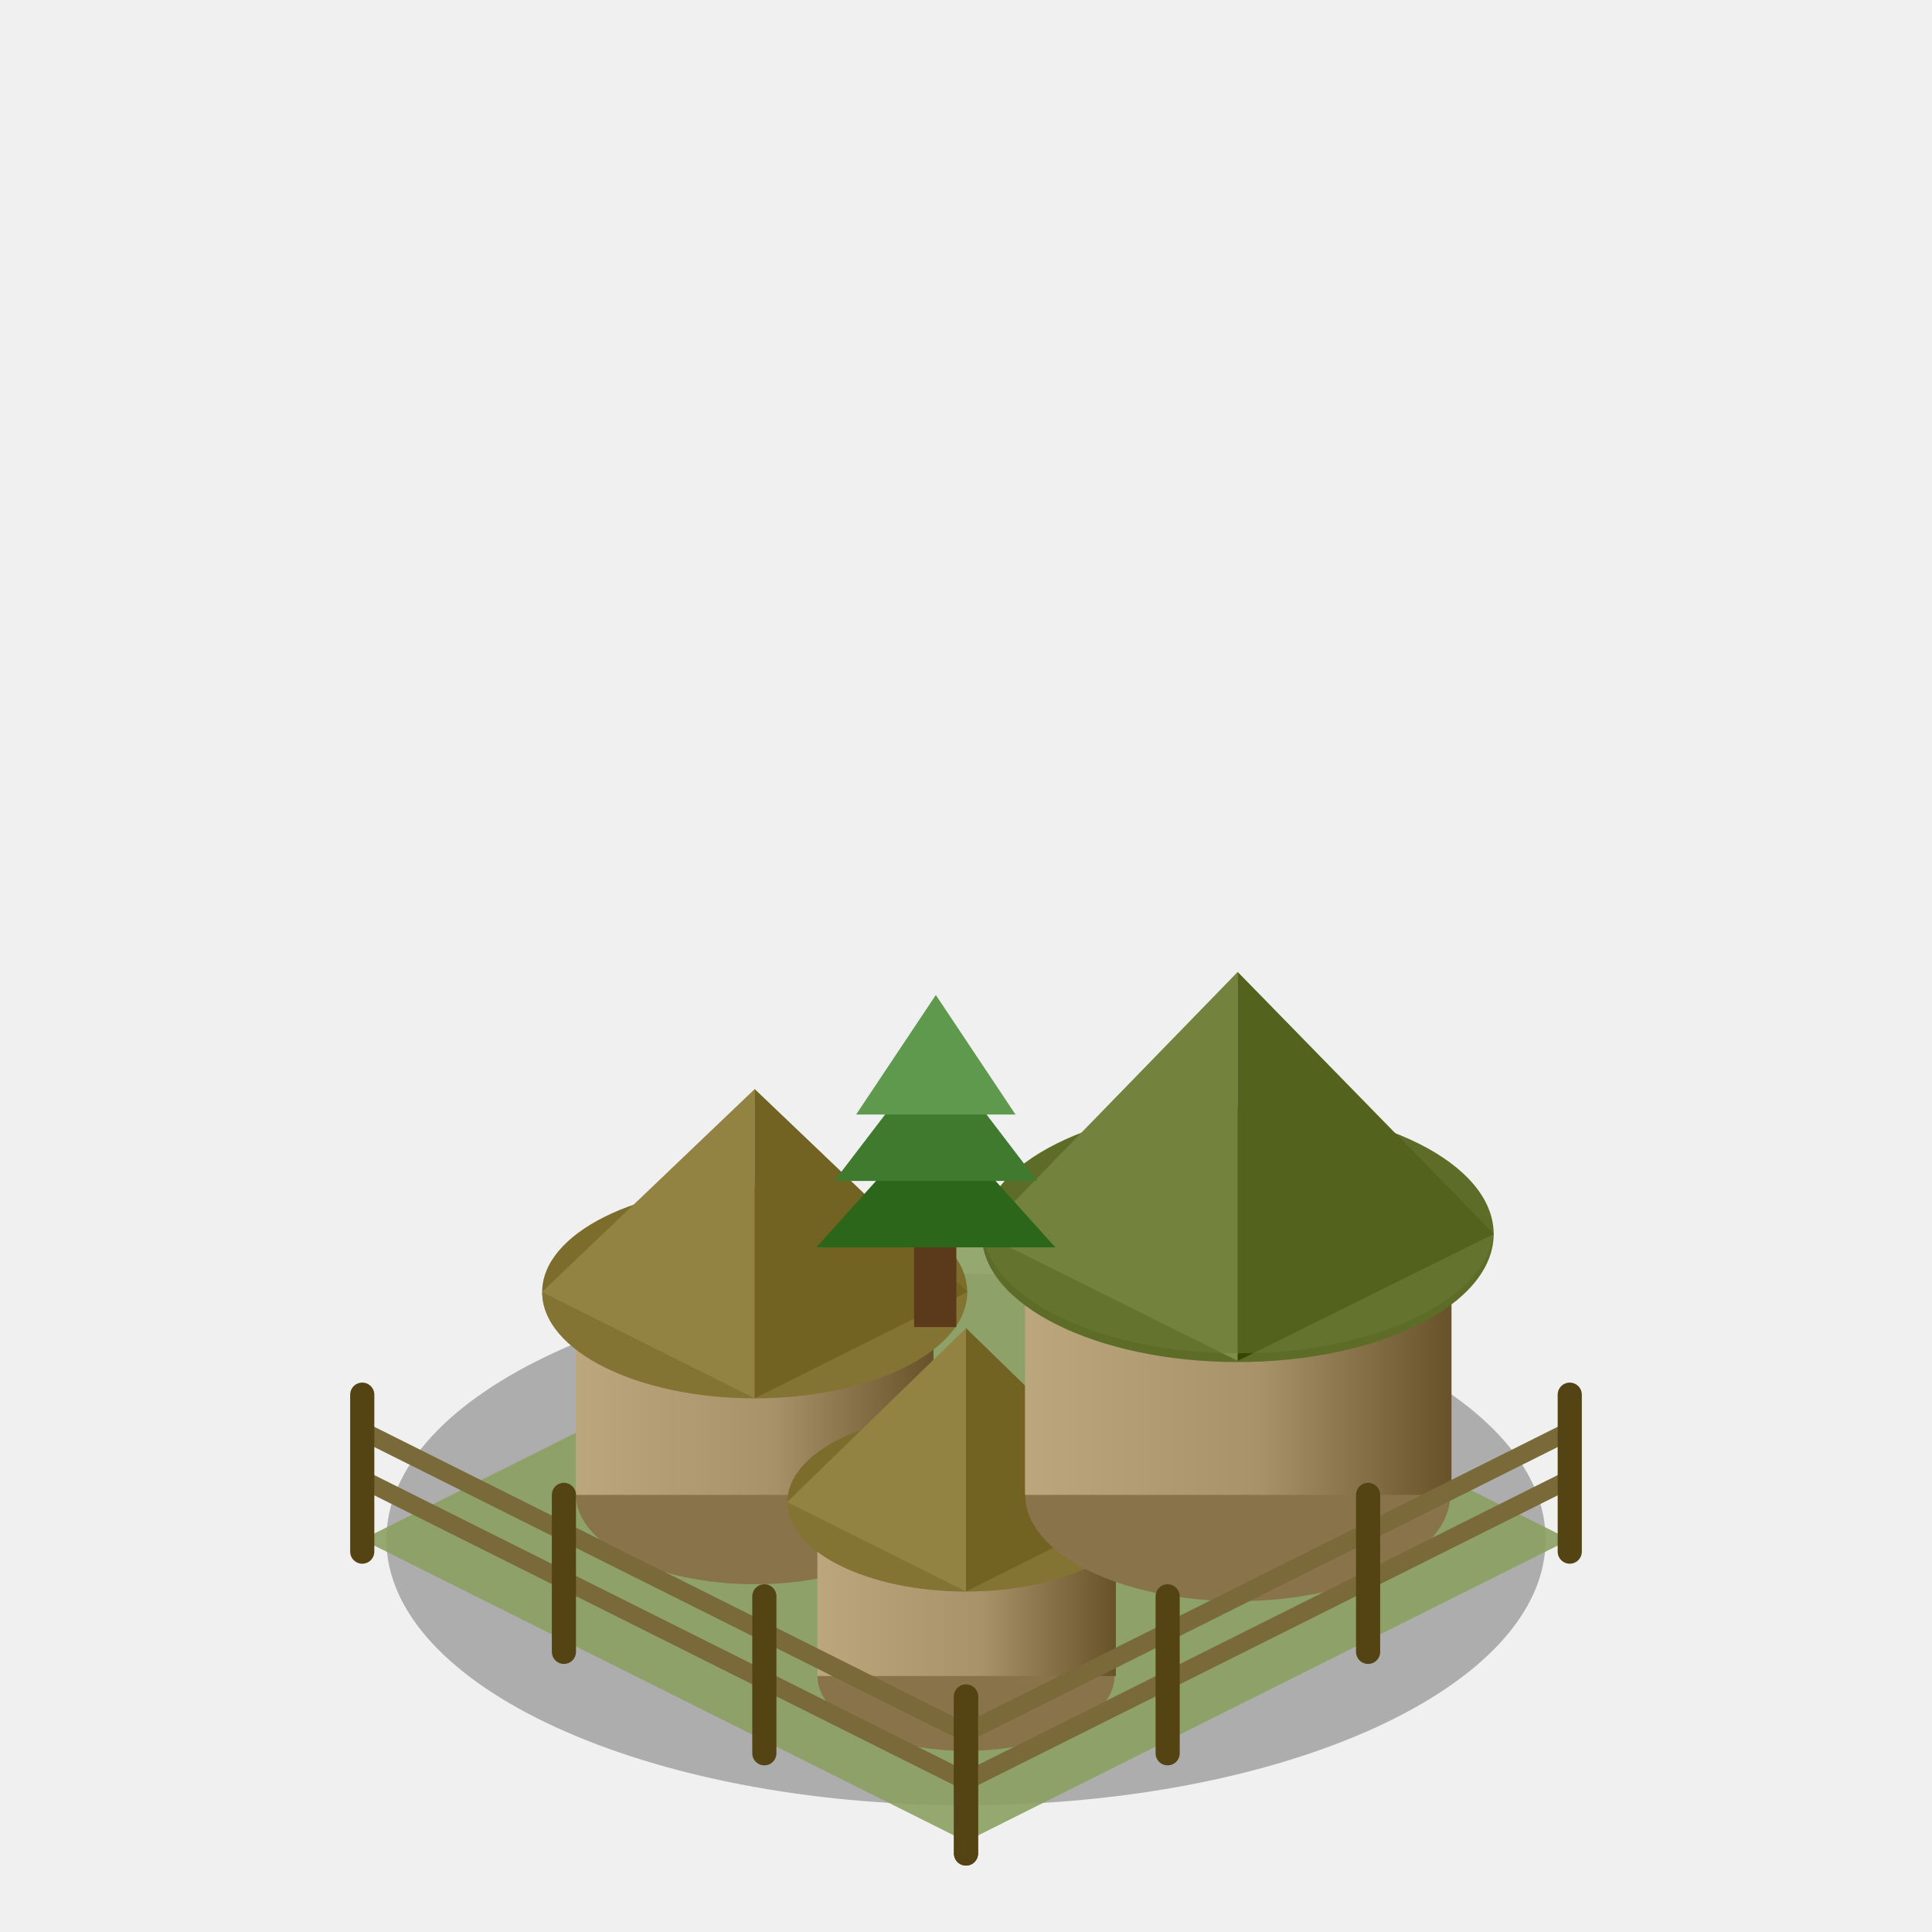
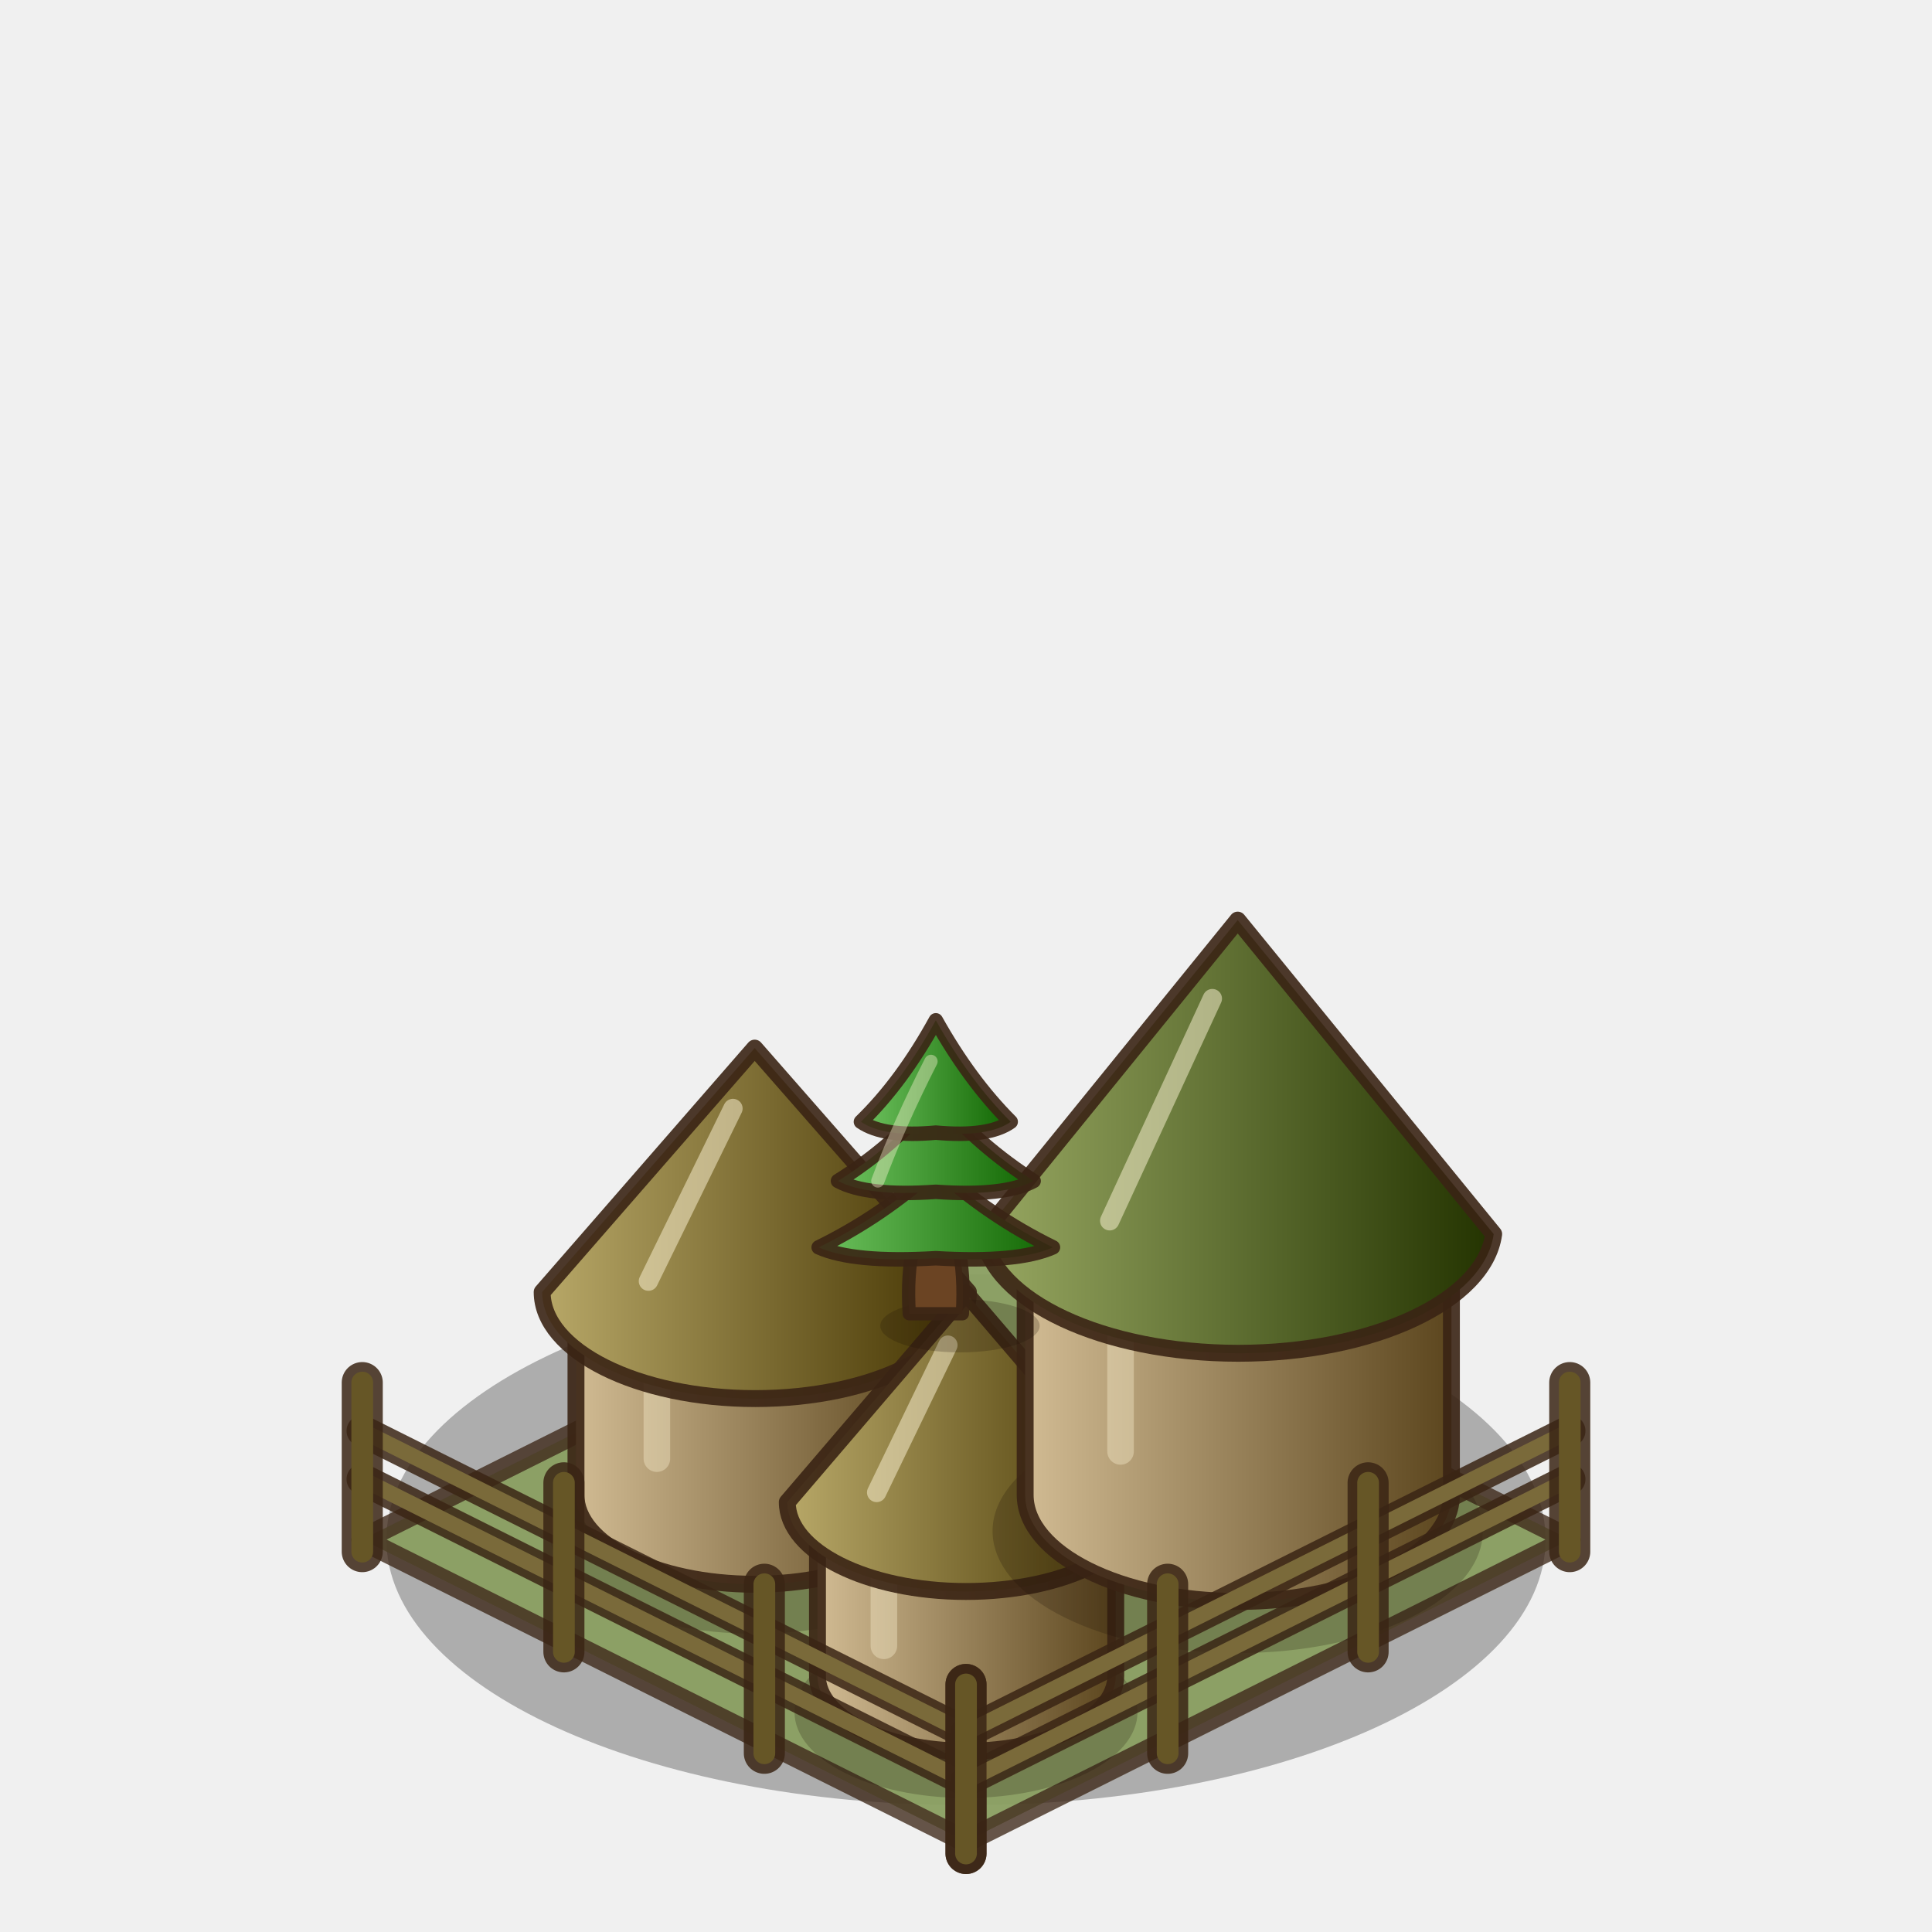
<svg xmlns="http://www.w3.org/2000/svg" viewBox="0 0 256 256" width="256" height="256">
  <defs>
    <pattern id="gtex" width="6" height="6" patternUnits="userSpaceOnUse">
      <circle cx="1.5" cy="1.5" r="0.8" fill="#000" opacity="0.18" />
      <circle cx="4.5" cy="4" r="0.6" fill="#fff" opacity="0.18" />
    </pattern>
    <pattern id="stripes" width="8" height="8" patternUnits="userSpaceOnUse" patternTransform="rotate(45)">
      <rect width="4" height="8" fill="#fff" opacity="0.35" />
    </pattern>
+     <pattern id="stonetex" width="12" height="7" patternUnits="userSpaceOnUse">
+       <path d="M0,3.5 h12 M6,0 v3.5 M0,3.5 v3.5 M12,3.5 v3.5" stroke="#000" stroke-width="0.9" fill="none" opacity="0.16" />
+     </pattern>
+     <pattern id="planktex" width="12" height="5" patternUnits="userSpaceOnUse">
+       <path d="M0,2.5 h12" stroke="#000" stroke-width="0.9" opacity="0.18" />
+       <path d="M0,4.6 h12" stroke="#fff" stroke-width="0.6" opacity="0.12" />
+     </pattern>
+   </defs>
+   <defs>
+     <linearGradient id="g0" x1="0" y1="0" x2="1" y2="0">
+       <stop offset="0" stop-color="#d1bb93" />
+       <stop offset="1" stop-color="#5c461e" />
+     </linearGradient>
+     <linearGradient id="g1" x1="0" y1="0" x2="1" y2="0">
+       <stop offset="0" stop-color="#b8a868" />
+       <stop offset="1" stop-color="#433300" />
+     </linearGradient>
+     <linearGradient id="g2" x1="0" y1="0" x2="1" y2="0">
+       <stop offset="0" stop-color="#98a862" />
+       <stop offset="1" stop-color="#233300" />
+     </linearGradient>
+     <linearGradient id="g3" x1="0" y1="0" x2="1" y2="0">
+       <stop offset="0" stop-color="#6dc25e" />
+       <stop offset="1" stop-color="#116602" />
+     </linearGradient>
  </defs>
  <g transform="translate(-32,92) scale(1.6)">
    <ellipse cx="100" cy="70" rx="48" ry="22" fill="#000" opacity="0.28" />
-     <polygon points="100,45 150,70 100,95 50,70" fill="#8aa062" opacity="0.9" />
-     <defs>
-       <linearGradient id="cyl83667" x1="0" x2="1">
-         <stop offset="0" stop-color="#bca67e" />
-         <stop offset="0.55" stop-color="#a8926a" />
-         <stop offset="1" stop-color="#68522a" />
-       </linearGradient>
-     </defs>
-     <rect x="67.7" y="49.5" width="29.6" height="16.8" fill="url(#cyl83667)" />
-     <ellipse cx="82.5" cy="66.3" rx="14.8" ry="7.4" fill="#89734b" />
-     <rect x="67.7" y="49.5" width="29.6" height="16.8" fill="url(#cyl83667)" />
-     <ellipse cx="82.5" cy="49.5" rx="14.8" ry="7.4" fill="#e0caa2" />
-     <ellipse cx="82.5" cy="49.5" rx="17.6" ry="8.8" fill="#7d6d2d" />
-     <polygon points="64.9,49.5 82.5,32.7 82.5,58.3" fill="#9e8e4e" />
-     <polygon points="100.1,49.5 82.5,32.7 82.5,58.3" fill="#574707" />
-     <path d="M64.9,49.5 A17.6,8.8 0 0 0 100.1,49.5 L82.5,32.7 Z" fill="#8a7a3a" opacity="0.55" />
-     <defs>
-       <linearGradient id="cyl100816" x1="0" x2="1">
-         <stop offset="0" stop-color="#bca67e" />
-         <stop offset="0.55" stop-color="#a8926a" />
-         <stop offset="1" stop-color="#68522a" />
-       </linearGradient>
-     </defs>
-     <rect x="87.7" y="66.9" width="24.7" height="14.4" fill="url(#cyl100816)" />
-     <ellipse cx="100" cy="81.3" rx="12.3" ry="6.2" fill="#89734b" />
-     <rect x="87.7" y="66.9" width="24.7" height="14.4" fill="url(#cyl100816)" />
-     <ellipse cx="100" cy="66.9" rx="12.3" ry="6.2" fill="#e0caa2" />
-     <ellipse cx="100" cy="66.9" rx="14.8" ry="7.4" fill="#7d6d2d" />
-     <polygon points="85.2,66.9 100,52.5 100,74.3" fill="#9e8e4e" />
-     <polygon points="114.8,66.9 100,52.5 100,74.3" fill="#574707" />
-     <path d="M85.2,66.9 A14.8,7.4 0 0 0 114.8,66.9 L100,52.5 Z" fill="#8a7a3a" opacity="0.55" />
-     <defs>
-       <linearGradient id="cyl123669" x1="0" x2="1">
-         <stop offset="0" stop-color="#bca67e" />
-         <stop offset="0.55" stop-color="#a8926a" />
-         <stop offset="1" stop-color="#68522a" />
-       </linearGradient>
-     </defs>
-     <rect x="104.9" y="44.7" width="35.3" height="21.6" fill="url(#cyl123669)" />
-     <ellipse cx="122.5" cy="66.3" rx="17.6" ry="8.8" fill="#89734b" />
-     <rect x="104.9" y="44.7" width="35.3" height="21.6" fill="url(#cyl123669)" />
-     <ellipse cx="122.5" cy="44.7" rx="17.6" ry="8.8" fill="#e0caa2" />
-     <ellipse cx="122.5" cy="44.7" rx="21.2" ry="10.6" fill="#5d6d27" />
-     <polygon points="101.4,44.7 122.5,23 122.5,55.2" fill="#7e8e48" />
-     <polygon points="143.7,44.7 122.5,23 122.5,55.2" fill="#374701" />
-     <path d="M101.4,44.7 A21.2,10.6 0 0 0 143.7,44.7 L122.5,23 Z" fill="#6a7a34" opacity="0.55" />
-     <line x1="50" y1="65" x2="100" y2="90" stroke="#7a6a3a" stroke-width="1.5" stroke-linecap="round" />
-     <line x1="50" y1="61" x2="100" y2="86" stroke="#7a6a3a" stroke-width="1.5" stroke-linecap="round" />
-     <line x1="50" y1="71" x2="50" y2="58" stroke="#544414" stroke-width="2" stroke-linecap="round" />
-     <line x1="66.7" y1="79.3" x2="66.7" y2="66.3" stroke="#544414" stroke-width="2" stroke-linecap="round" />
-     <line x1="83.3" y1="87.7" x2="83.3" y2="74.7" stroke="#544414" stroke-width="2" stroke-linecap="round" />
-     <line x1="100" y1="96" x2="100" y2="83" stroke="#544414" stroke-width="2" stroke-linecap="round" />
-     <line x1="100" y1="90" x2="150" y2="65" stroke="#7a6a3a" stroke-width="1.5" stroke-linecap="round" />
-     <line x1="100" y1="86" x2="150" y2="61" stroke="#7a6a3a" stroke-width="1.5" stroke-linecap="round" />
-     <line x1="100" y1="96" x2="100" y2="83" stroke="#544414" stroke-width="2" stroke-linecap="round" />
-     <line x1="116.7" y1="87.7" x2="116.7" y2="74.7" stroke="#544414" stroke-width="2" stroke-linecap="round" />
-     <line x1="133.3" y1="79.3" x2="133.3" y2="66.3" stroke="#544414" stroke-width="2" stroke-linecap="round" />
-     <line x1="150" y1="71" x2="150" y2="58" stroke="#544414" stroke-width="2" stroke-linecap="round" />
-     <rect x="95.7" y="43.6" width="3.5" height="8.8" fill="#5a3a1a" />
-     <polygon points="87.6,45.8 107.4,45.8 97.5,34.8" fill="#2b661b" />
-     <polygon points="89.1,40.3 105.9,40.3 97.5,29.3" fill="#3f7a2f" />
-     <polygon points="90.9,34.8 104.1,34.8 97.5,24.9" fill="#5e994e" />
+     <polygon points="100,45 150,70 100,95 50,70" fill="#8aa062" opacity="0.95" stroke="#3a2414" stroke-width="1.8" stroke-opacity="0.8" stroke-linejoin="round" stroke-linecap="round" />
+     <ellipse cx="82.5" cy="69.3" rx="17" ry="8.5" fill="#1a0e04" opacity="0.22" />
+     <path d="M67.7,49.5 v16.8 a14.8,7.4 0 0 0 29.6,0 v-16.8 z" fill="url(#g0)" stroke="#3a2414" stroke-width="1.4" stroke-opacity="0.9" stroke-linejoin="round" stroke-linecap="round" />
+     <ellipse cx="82.5" cy="49.5" rx="14.8" ry="7.4" fill="#ead4ac" stroke="#3a2414" stroke-width="1.4" stroke-opacity="0.9" stroke-linejoin="round" stroke-linecap="round" />
+     <line x1="74.4" y1="53.9" x2="74.4" y2="63.3" stroke="#fff6d8" stroke-width="2.2" stroke-linecap="round" opacity="0.35" />
+     <path d="M64.9,49.5 a17.6,8.8 0 0 0 35.3,0 L82.5,29.3 z" fill="url(#g1)" stroke="#3a2414" stroke-width="1.4" stroke-opacity="0.9" stroke-linejoin="round" stroke-linecap="round" />
+     <line x1="73.7" y1="48.6" x2="80.7" y2="34.3" stroke="#fff6d8" stroke-width="1.6" stroke-linecap="round" opacity="0.5" />
+     <ellipse cx="100" cy="84.3" rx="14.2" ry="7.1" fill="#1a0e04" opacity="0.22" />
+     <path d="M87.7,66.9 v14.4 a12.3,6.2 0 0 0 24.7,0 v-14.4 z" fill="url(#g0)" stroke="#3a2414" stroke-width="1.4" stroke-opacity="0.9" stroke-linejoin="round" stroke-linecap="round" />
+     <ellipse cx="100" cy="66.9" rx="12.3" ry="6.2" fill="#ead4ac" stroke="#3a2414" stroke-width="1.4" stroke-opacity="0.9" stroke-linejoin="round" stroke-linecap="round" />
+     <line x1="93.2" y1="70.6" x2="93.2" y2="78.8" stroke="#fff6d8" stroke-width="2.2" stroke-linecap="round" opacity="0.35" />
+     <path d="M85.2,66.9 a14.8,7.4 0 0 0 29.6,0 L100,49.6 z" fill="url(#g1)" stroke="#3a2414" stroke-width="1.4" stroke-opacity="0.9" stroke-linejoin="round" stroke-linecap="round" />
+     <line x1="92.6" y1="66.1" x2="98.5" y2="53.9" stroke="#fff6d8" stroke-width="1.6" stroke-linecap="round" opacity="0.5" />
+     <ellipse cx="122.5" cy="69.3" rx="20.3" ry="10.1" fill="#1a0e04" opacity="0.22" />
+     <path d="M104.9,44.7 v21.6 a17.6,8.8 0 0 0 35.3,0 v-21.6 z" fill="url(#g0)" stroke="#3a2414" stroke-width="1.4" stroke-opacity="0.9" stroke-linejoin="round" stroke-linecap="round" />
+     <ellipse cx="122.5" cy="44.7" rx="17.6" ry="8.8" fill="#ead4ac" stroke="#3a2414" stroke-width="1.4" stroke-opacity="0.9" stroke-linejoin="round" stroke-linecap="round" />
+     <line x1="112.8" y1="49.9" x2="112.8" y2="62.7" stroke="#fff6d8" stroke-width="2.2" stroke-linecap="round" opacity="0.35" />
+     <path d="M101.4,44.7 a21.2,10.6 0 0 0 42.3,0 L122.5,18.7 z" fill="url(#g2)" stroke="#3a2414" stroke-width="1.4" stroke-opacity="0.9" stroke-linejoin="round" stroke-linecap="round" />
+     <line x1="111.9" y1="43.6" x2="120.4" y2="25.2" stroke="#fff6d8" stroke-width="1.6" stroke-linecap="round" opacity="0.5" />
+     <line x1="50" y1="65" x2="100" y2="90" stroke="#3a2414" stroke-width="2.6" stroke-linecap="round" opacity="0.85" />
+     <line x1="50" y1="65" x2="100" y2="90" stroke="#7a6a3a" stroke-width="1.3" stroke-linecap="round" />
+     <line x1="50" y1="61" x2="100" y2="86" stroke="#3a2414" stroke-width="2.6" stroke-linecap="round" opacity="0.85" />
+     <line x1="50" y1="61" x2="100" y2="86" stroke="#7a6a3a" stroke-width="1.3" stroke-linecap="round" />
+     <line x1="50" y1="71" x2="50" y2="57" stroke="#3a2414" stroke-width="3.4" stroke-linecap="round" opacity="0.85" />
+     <line x1="50" y1="71" x2="50" y2="57" stroke="#665626" stroke-width="1.8" stroke-linecap="round" />
+     <line x1="66.7" y1="79.3" x2="66.7" y2="65.3" stroke="#3a2414" stroke-width="3.4" stroke-linecap="round" opacity="0.85" />
+     <line x1="66.7" y1="79.3" x2="66.7" y2="65.3" stroke="#665626" stroke-width="1.8" stroke-linecap="round" />
+     <line x1="83.3" y1="87.7" x2="83.3" y2="73.7" stroke="#3a2414" stroke-width="3.4" stroke-linecap="round" opacity="0.85" />
+     <line x1="83.3" y1="87.7" x2="83.3" y2="73.7" stroke="#665626" stroke-width="1.8" stroke-linecap="round" />
+     <line x1="100" y1="96" x2="100" y2="82" stroke="#3a2414" stroke-width="3.4" stroke-linecap="round" opacity="0.85" />
+     <line x1="100" y1="96" x2="100" y2="82" stroke="#665626" stroke-width="1.8" stroke-linecap="round" />
+     <line x1="100" y1="90" x2="150" y2="65" stroke="#3a2414" stroke-width="2.6" stroke-linecap="round" opacity="0.85" />
+     <line x1="100" y1="90" x2="150" y2="65" stroke="#7a6a3a" stroke-width="1.3" stroke-linecap="round" />
+     <line x1="100" y1="86" x2="150" y2="61" stroke="#3a2414" stroke-width="2.6" stroke-linecap="round" opacity="0.85" />
+     <line x1="100" y1="86" x2="150" y2="61" stroke="#7a6a3a" stroke-width="1.3" stroke-linecap="round" />
+     <line x1="100" y1="96" x2="100" y2="82" stroke="#3a2414" stroke-width="3.4" stroke-linecap="round" opacity="0.85" />
+     <line x1="100" y1="96" x2="100" y2="82" stroke="#665626" stroke-width="1.8" stroke-linecap="round" />
+     <line x1="116.7" y1="87.7" x2="116.7" y2="73.7" stroke="#3a2414" stroke-width="3.4" stroke-linecap="round" opacity="0.85" />
+     <line x1="116.7" y1="87.7" x2="116.7" y2="73.7" stroke="#665626" stroke-width="1.8" stroke-linecap="round" />
+     <line x1="133.3" y1="79.3" x2="133.3" y2="65.3" stroke="#3a2414" stroke-width="3.4" stroke-linecap="round" opacity="0.85" />
+     <line x1="133.3" y1="79.3" x2="133.3" y2="65.3" stroke="#665626" stroke-width="1.8" stroke-linecap="round" />
+     <line x1="150" y1="71" x2="150" y2="57" stroke="#3a2414" stroke-width="3.4" stroke-linecap="round" opacity="0.85" />
+     <line x1="150" y1="71" x2="150" y2="57" stroke="#665626" stroke-width="1.8" stroke-linecap="round" />
+     <ellipse cx="99.5" cy="52.3" rx="6.6" ry="2.2" fill="#1a0e04" opacity="0.22" />
+     <path d="M95.3,51.3 q-0.4,-6.6 2.2,-9.2 q2.6,2.6 2.2,9.2 z" fill="#6b4423" stroke="#3a2414" stroke-width="1.1" stroke-opacity="0.9" stroke-linejoin="round" stroke-linecap="round" />
+     <path d="M87.8,45.8 q5.3,-2.6 9.7,-6.6 q4.4,4 9.7,6.6 q-2.9,1.3 -9.7,0.9 q-6.8,0.4 -9.7,-0.9 z" fill="url(#g3)" stroke="#3a2414" stroke-width="1.2" stroke-opacity="0.9" stroke-linejoin="round" stroke-linecap="round" />
+     <path d="M89.4,40.3 q4.5,-2.8 8.1,-7 q3.7,4.2 8.1,7 q-2.4,1.3 -8.1,0.9 q-5.7,0.4 -8.1,-0.9 z" fill="url(#g3)" stroke="#3a2414" stroke-width="1.2" stroke-opacity="0.9" stroke-linejoin="round" stroke-linecap="round" />
+     <path d="M91.3,35.4 q3.4,-3.3 6.2,-8.4 q2.8,5 6.2,8.4 q-1.8,1.3 -6.2,0.9 q-4.3,0.4 -6.2,-0.9 z" fill="url(#g3)" stroke="#3a2414" stroke-width="1.2" stroke-opacity="0.9" stroke-linejoin="round" stroke-linecap="round" />
+     <path d="M92.7,40.3 q1.8,-4.8 4.4,-9.9" stroke="#fff6d8" stroke-width="1.1" fill="none" opacity="0.4" stroke-linecap="round" />
  </g>
</svg>
